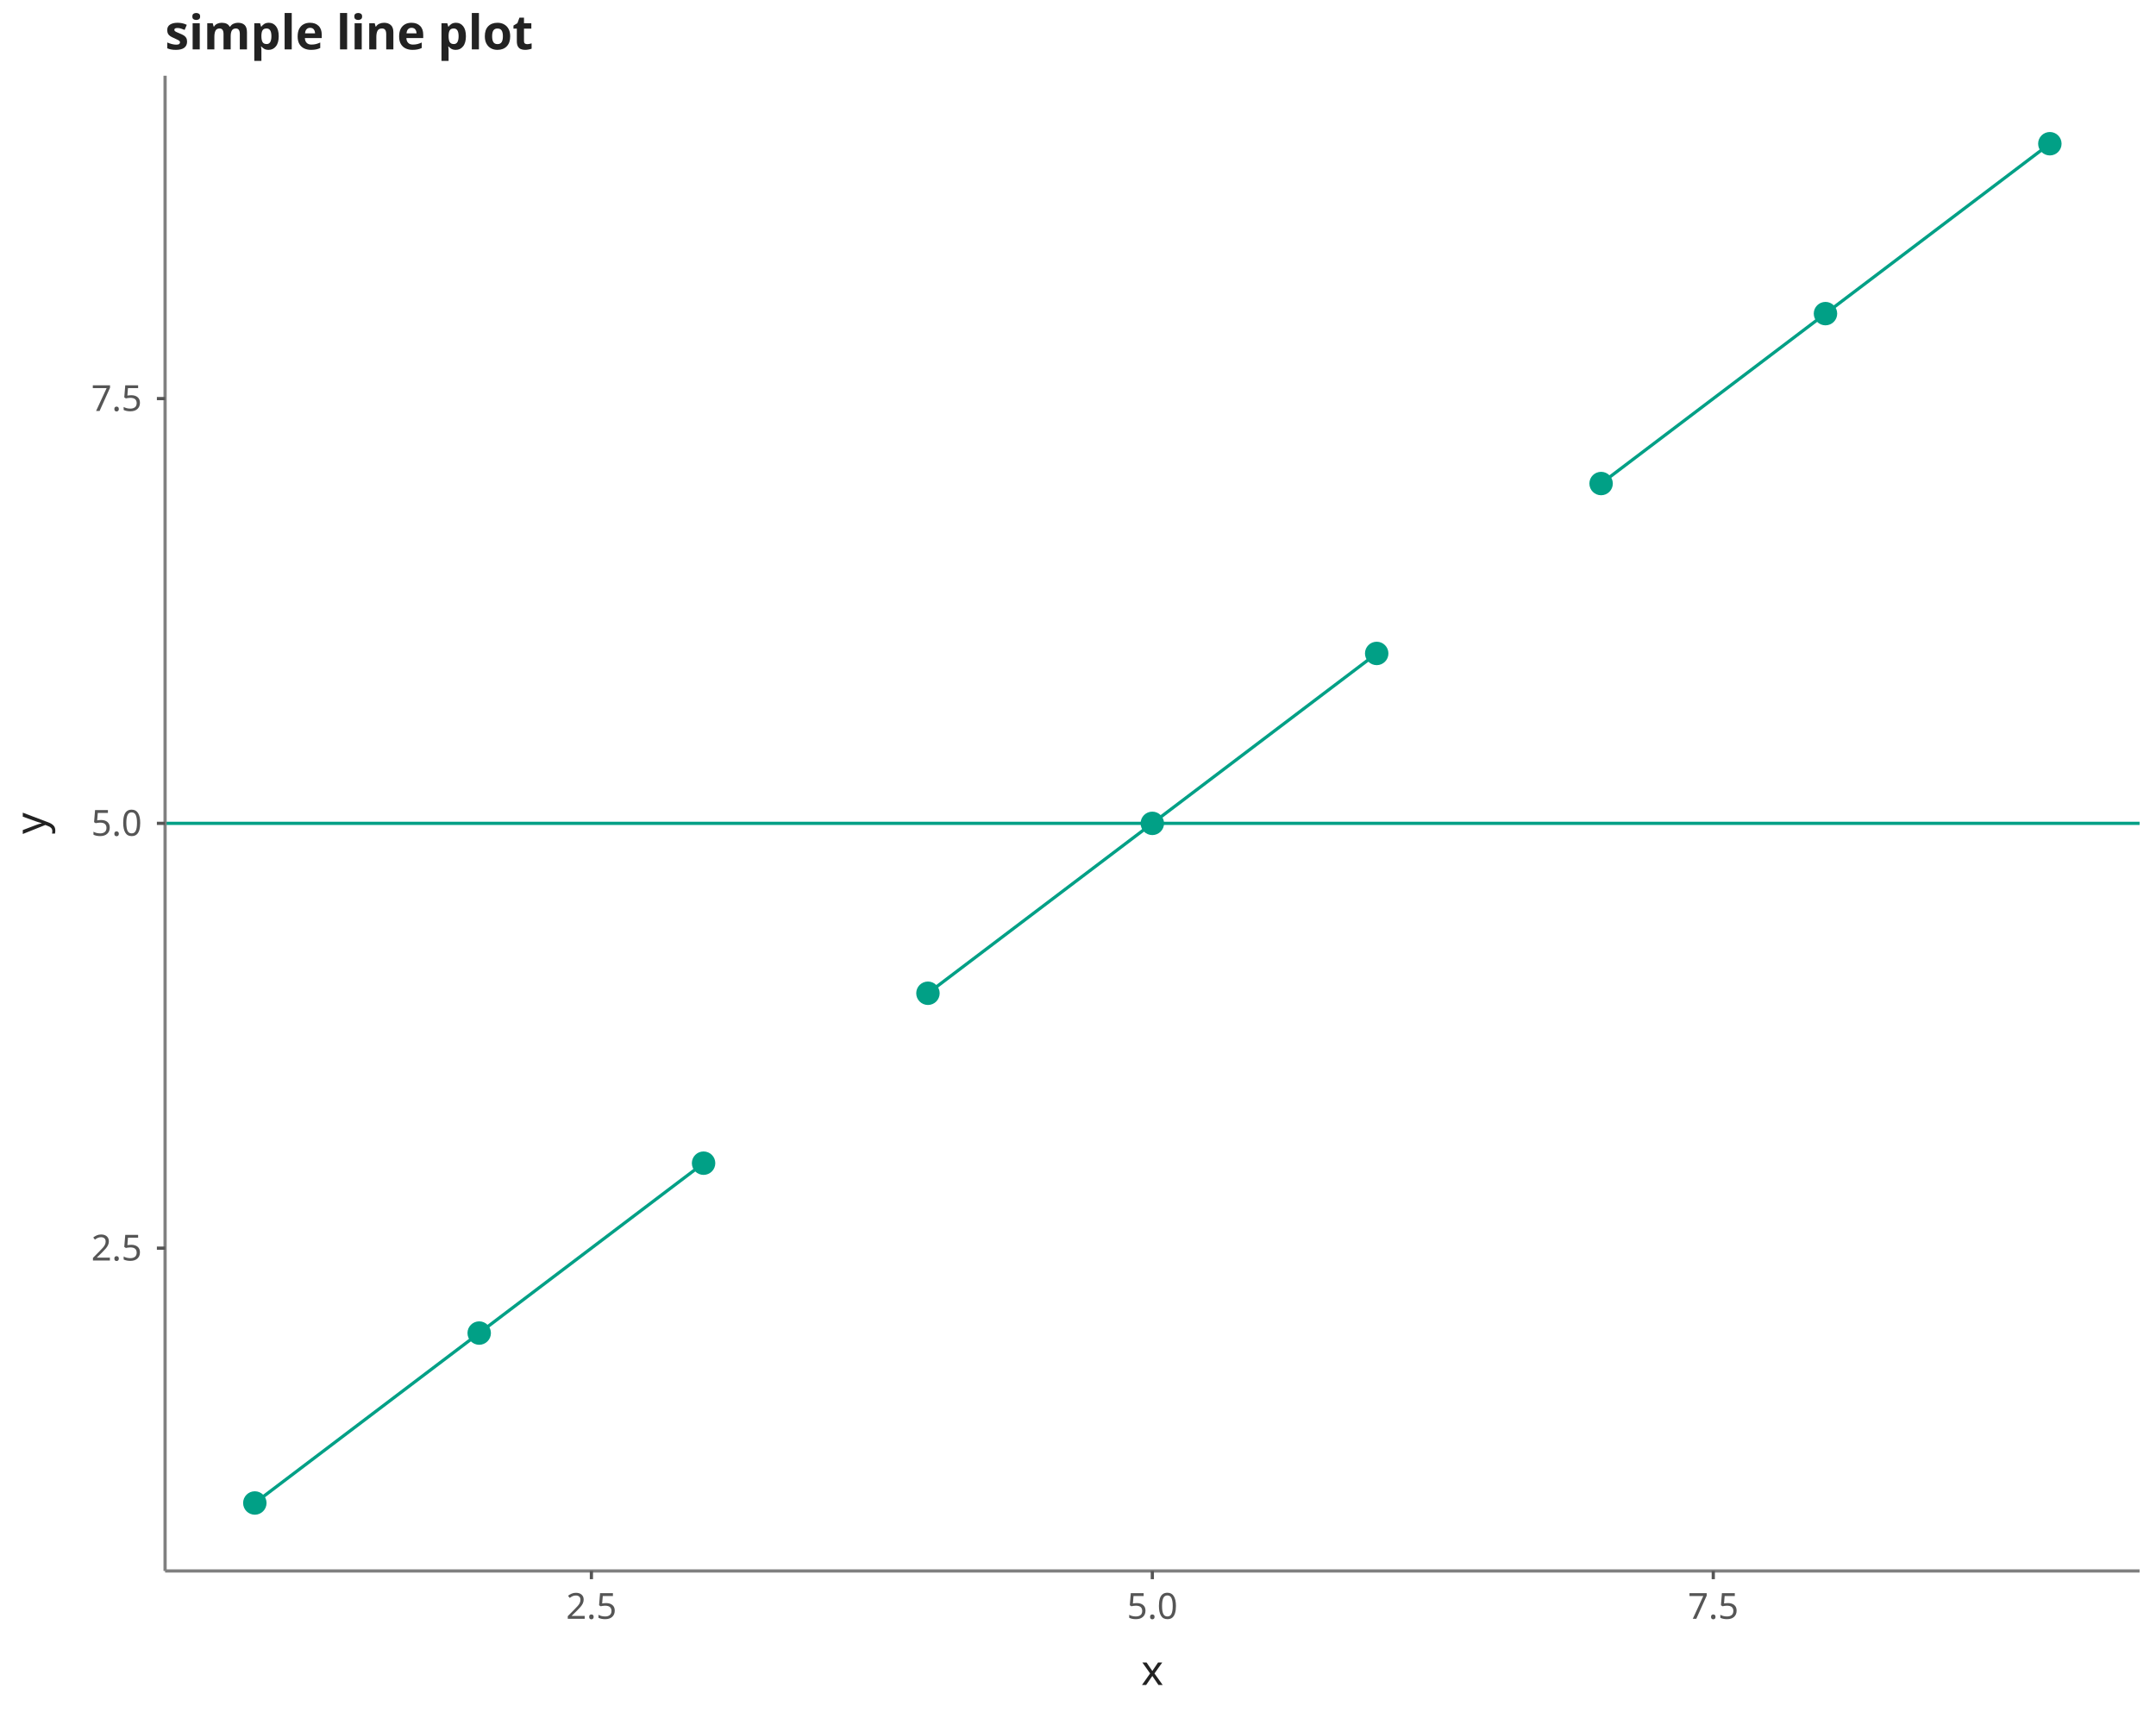
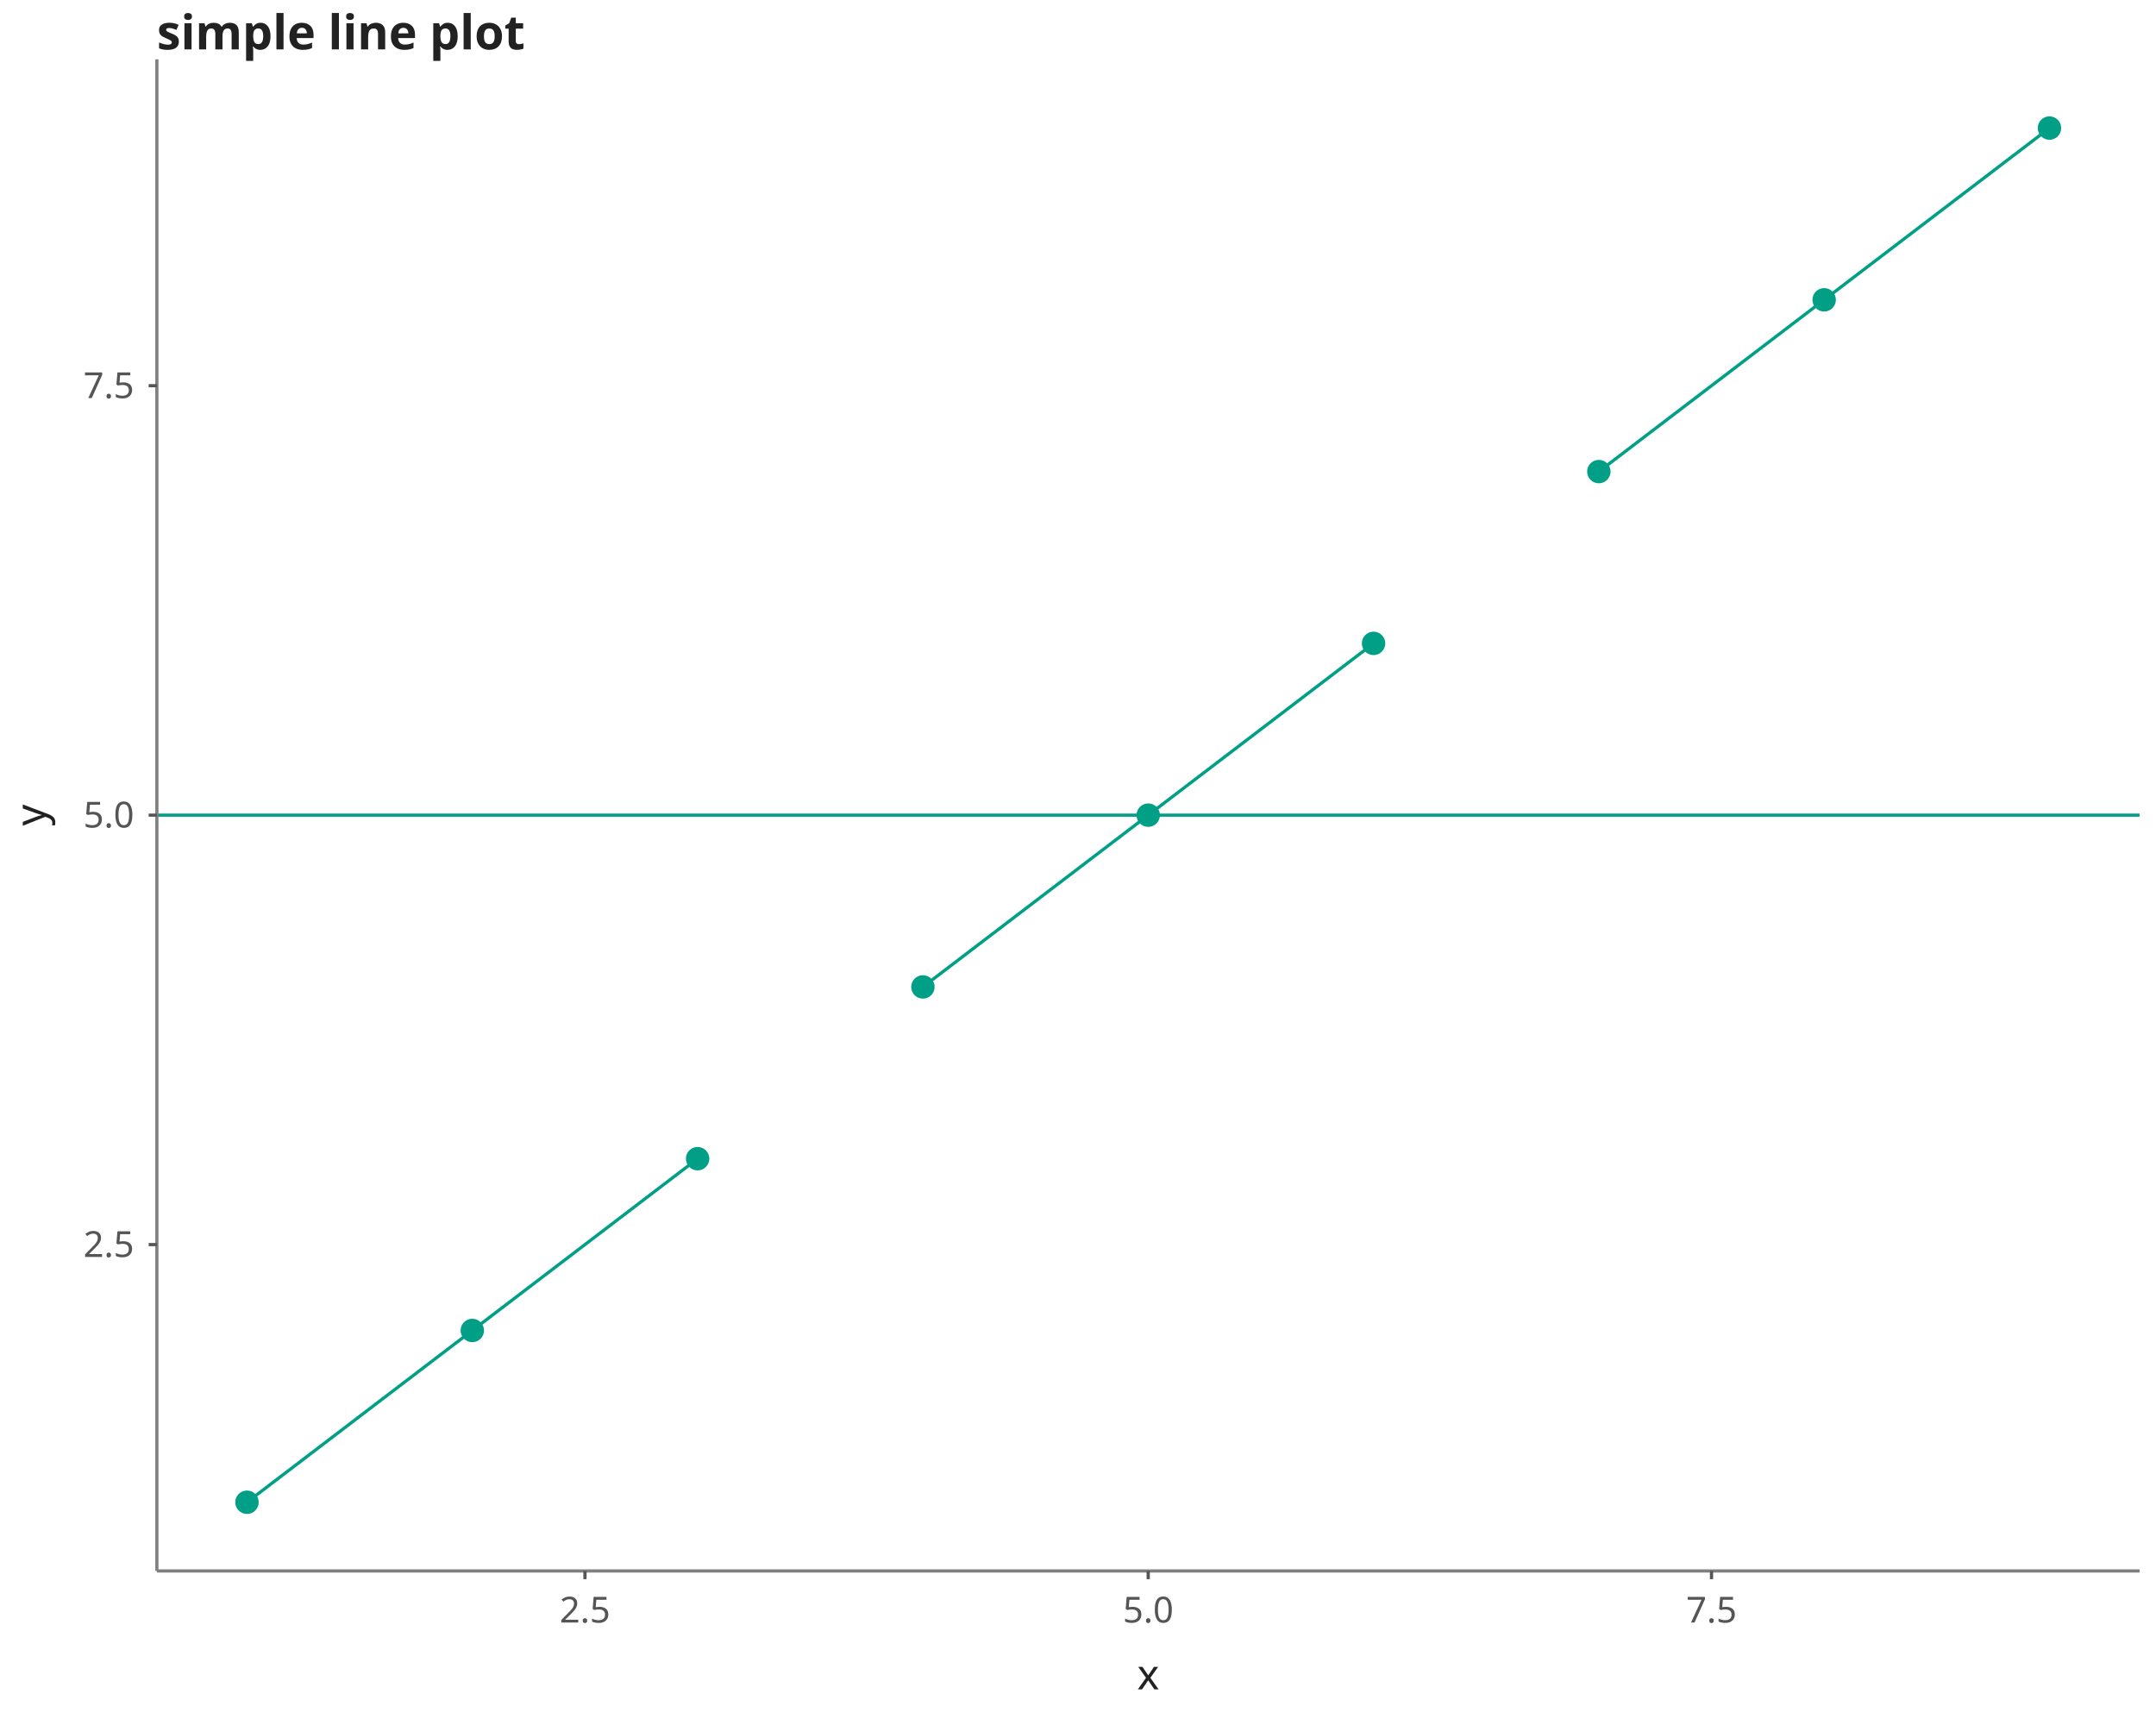
<svg xmlns="http://www.w3.org/2000/svg" class="svglite" data-engine-version="2.0" width="720.00pt" height="576.00pt" viewBox="0 0 720.00 576.00">
  <defs>
    <style type="text/css">
    .svglite line, .svglite polyline, .svglite polygon, .svglite path, .svglite rect, .svglite circle {
      fill: none;
      stroke: #000000;
      stroke-linecap: round;
      stroke-linejoin: round;
      stroke-miterlimit: 10.00;
    }
  </style>
  </defs>
  <rect width="100%" height="100%" style="stroke: none; fill: #FFFFFF;" />
  <defs>
    <clipPath id="cpMC4wMHw3MjAuMDB8MC4wMHw1NzYuMDA=">
      <rect x="0.00" y="0.00" width="720.00" height="576.00" />
    </clipPath>
  </defs>
  <g clip-path="url(#cpMC4wMHw3MjAuMDB8MC4wMHw1NzYuMDA=)">
    <rect x="0.00" y="0.00" width="720.00" height="576.00" style="stroke-width: 1.07; stroke: #FFFFFF; fill: #FFFFFF;" />
  </g>
  <defs>
-     <clipPath id="cpNTUuMTN8NzE0LjUyfDI1LjI5fDUyNC41Ng==">
-       <rect x="55.13" y="25.29" width="659.39" height="499.27" />
+     <clipPath id="cpNTIuMzl8NzE0LjUyfDE5LjgxfDUyNC41Ng==">
+       <rect x="52.39" y="19.81" width="662.13" height="504.75" />
    </clipPath>
  </defs>
-   <g clip-path="url(#cpNTUuMTN8NzE0LjUyfDI1LjI5fDUyNC41Ng==)">
-     <circle cx="85.10" cy="501.87" r="3.56" style="stroke-width: 0.71; stroke: #01A086; fill: #01A086;" />
-     <circle cx="160.03" cy="445.13" r="3.56" style="stroke-width: 0.71; stroke: #01A086; fill: #01A086;" />
-     <circle cx="234.96" cy="388.40" r="3.56" style="stroke-width: 0.71; stroke: #01A086; fill: #01A086;" />
-     <circle cx="309.89" cy="331.66" r="3.56" style="stroke-width: 0.71; stroke: #01A086; fill: #01A086;" />
-     <circle cx="384.82" cy="274.93" r="3.56" style="stroke-width: 0.71; stroke: #01A086; fill: #01A086;" />
-     <circle cx="459.75" cy="218.19" r="3.56" style="stroke-width: 0.71; stroke: #01A086; fill: #01A086;" />
-     <circle cx="534.69" cy="161.46" r="3.56" style="stroke-width: 0.71; stroke: #01A086; fill: #01A086;" />
-     <circle cx="609.62" cy="104.72" r="3.56" style="stroke-width: 0.71; stroke: #01A086; fill: #01A086;" />
-     <circle cx="684.55" cy="47.99" r="3.56" style="stroke-width: 0.71; stroke: #01A086; fill: #01A086;" />
-     <polyline points="85.10,501.87 160.03,445.13 234.96,388.40 " style="stroke-width: 1.07; stroke: #01A086; stroke-linecap: butt;" />
-     <polyline points="309.89,331.66 384.82,274.93 459.75,218.19 " style="stroke-width: 1.07; stroke: #01A086; stroke-linecap: butt;" />
-     <polyline points="534.69,161.46 609.62,104.72 684.55,47.99 " style="stroke-width: 1.07; stroke: #01A086; stroke-linecap: butt;" />
-     <line x1="55.13" y1="274.93" x2="714.52" y2="274.93" style="stroke-width: 1.07; stroke: #01A086; stroke-linecap: butt;" />
+   <g clip-path="url(#cpNTIuMzl8NzE0LjUyfDE5LjgxfDUyNC41Ng==)">
+     <circle cx="82.48" cy="501.62" r="3.56" style="stroke-width: 0.71; stroke: #01A086; fill: #01A086;" />
+     <circle cx="157.73" cy="444.26" r="3.56" style="stroke-width: 0.71; stroke: #01A086; fill: #01A086;" />
+     <circle cx="232.97" cy="386.90" r="3.56" style="stroke-width: 0.71; stroke: #01A086; fill: #01A086;" />
+     <circle cx="308.21" cy="329.55" r="3.56" style="stroke-width: 0.71; stroke: #01A086; fill: #01A086;" />
+     <circle cx="383.45" cy="272.19" r="3.56" style="stroke-width: 0.71; stroke: #01A086; fill: #01A086;" />
+     <circle cx="458.70" cy="214.83" r="3.56" style="stroke-width: 0.71; stroke: #01A086; fill: #01A086;" />
+     <circle cx="533.94" cy="157.47" r="3.56" style="stroke-width: 0.71; stroke: #01A086; fill: #01A086;" />
+     <circle cx="609.18" cy="100.11" r="3.56" style="stroke-width: 0.71; stroke: #01A086; fill: #01A086;" />
+     <circle cx="684.42" cy="42.76" r="3.56" style="stroke-width: 0.71; stroke: #01A086; fill: #01A086;" />
+     <polyline points="82.48,501.62 157.73,444.26 232.97,386.90 " style="stroke-width: 1.07; stroke: #01A086; stroke-linecap: butt;" />
+     <polyline points="308.21,329.55 383.45,272.19 458.70,214.83 " style="stroke-width: 1.07; stroke: #01A086; stroke-linecap: butt;" />
+     <polyline points="533.94,157.47 609.18,100.11 684.42,42.76 " style="stroke-width: 1.07; stroke: #01A086; stroke-linecap: butt;" />
+     <line x1="52.39" y1="272.19" x2="714.52" y2="272.19" style="stroke-width: 1.07; stroke: #01A086; stroke-linecap: butt;" />
  </g>
  <g clip-path="url(#cpMC4wMHw3MjAuMDB8MC4wMHw1NzYuMDA=)">
-     <polyline points="55.13,524.56 55.13,25.29 " style="stroke-width: 1.07; stroke: #808080; stroke-linecap: butt;" />
-     <text x="47.41" y="420.90" text-anchor="end" style="font-size: 12.00px; fill: #555555; font-family: sans;" textLength="16.68px" lengthAdjust="spacingAndGlyphs">2.5</text>
-     <text x="47.41" y="279.06" text-anchor="end" style="font-size: 12.00px; fill: #555555; font-family: sans;" textLength="16.68px" lengthAdjust="spacingAndGlyphs">5.0</text>
-     <text x="47.41" y="137.22" text-anchor="end" style="font-size: 12.00px; fill: #555555; font-family: sans;" textLength="16.68px" lengthAdjust="spacingAndGlyphs">7.5</text>
-     <polyline points="52.39,416.77 55.13,416.77 " style="stroke-width: 1.07; stroke: #555555; stroke-linecap: butt;" />
-     <polyline points="52.39,274.93 55.13,274.93 " style="stroke-width: 1.07; stroke: #555555; stroke-linecap: butt;" />
-     <polyline points="52.39,133.09 55.13,133.09 " style="stroke-width: 1.07; stroke: #555555; stroke-linecap: butt;" />
-     <polyline points="55.13,524.56 714.52,524.56 " style="stroke-width: 1.07; stroke: #808080; stroke-linecap: butt;" />
-     <polyline points="197.50,527.30 197.50,524.56 " style="stroke-width: 1.07; stroke: #555555; stroke-linecap: butt;" />
-     <polyline points="384.82,527.30 384.82,524.56 " style="stroke-width: 1.07; stroke: #555555; stroke-linecap: butt;" />
-     <polyline points="572.15,527.30 572.15,524.56 " style="stroke-width: 1.07; stroke: #555555; stroke-linecap: butt;" />
-     <text x="197.50" y="540.54" text-anchor="middle" style="font-size: 12.00px; fill: #555555; font-family: sans;" textLength="16.68px" lengthAdjust="spacingAndGlyphs">2.5</text>
-     <text x="384.82" y="540.54" text-anchor="middle" style="font-size: 12.00px; fill: #555555; font-family: sans;" textLength="16.68px" lengthAdjust="spacingAndGlyphs">5.0</text>
-     <text x="572.15" y="540.54" text-anchor="middle" style="font-size: 12.00px; fill: #555555; font-family: sans;" textLength="16.68px" lengthAdjust="spacingAndGlyphs">7.5</text>
-     <text x="384.82" y="562.63" text-anchor="middle" style="font-size: 14.00px; fill: #222222; font-family: sans;" textLength="7.01px" lengthAdjust="spacingAndGlyphs">x</text>
-     <text transform="translate(15.11,274.93) rotate(-90)" text-anchor="middle" style="font-size: 14.00px; fill: #222222; font-family: sans;" textLength="7.01px" lengthAdjust="spacingAndGlyphs">y</text>
-     <text x="55.13" y="16.49" style="font-size: 16.00px; font-weight: bold; fill: #222222; font-family: sans;" textLength="105.83px" lengthAdjust="spacingAndGlyphs">simple line plot</text>
+     <polyline points="52.39,524.56 52.39,19.81 " style="stroke-width: 1.07; stroke: #808080; stroke-linecap: butt;" />
+     <text x="36.32" y="419.71" text-anchor="middle" style="font-size: 12.00px; fill: #555555; font-family: sans;" textLength="16.68px" lengthAdjust="spacingAndGlyphs">2.5</text>
+     <text x="36.32" y="276.32" text-anchor="middle" style="font-size: 12.00px; fill: #555555; font-family: sans;" textLength="16.68px" lengthAdjust="spacingAndGlyphs">5.0</text>
+     <text x="36.32" y="132.92" text-anchor="middle" style="font-size: 12.00px; fill: #555555; font-family: sans;" textLength="16.68px" lengthAdjust="spacingAndGlyphs">7.5</text>
+     <polyline points="49.65,415.58 52.39,415.58 " style="stroke-width: 1.07; stroke: #555555; stroke-linecap: butt;" />
+     <polyline points="49.65,272.19 52.39,272.19 " style="stroke-width: 1.07; stroke: #555555; stroke-linecap: butt;" />
+     <polyline points="49.65,128.79 52.39,128.79 " style="stroke-width: 1.07; stroke: #555555; stroke-linecap: butt;" />
+     <polyline points="52.39,524.56 714.52,524.56 " style="stroke-width: 1.07; stroke: #808080; stroke-linecap: butt;" />
+     <polyline points="195.35,527.30 195.35,524.56 " style="stroke-width: 1.07; stroke: #555555; stroke-linecap: butt;" />
+     <polyline points="383.45,527.30 383.45,524.56 " style="stroke-width: 1.07; stroke: #555555; stroke-linecap: butt;" />
+     <polyline points="571.56,527.30 571.56,524.56 " style="stroke-width: 1.07; stroke: #555555; stroke-linecap: butt;" />
+     <text x="195.35" y="541.79" text-anchor="middle" style="font-size: 12.00px; fill: #555555; font-family: sans;" textLength="16.68px" lengthAdjust="spacingAndGlyphs">2.5</text>
+     <text x="383.45" y="541.79" text-anchor="middle" style="font-size: 12.00px; fill: #555555; font-family: sans;" textLength="16.68px" lengthAdjust="spacingAndGlyphs">5.0</text>
+     <text x="571.56" y="541.79" text-anchor="middle" style="font-size: 12.00px; fill: #555555; font-family: sans;" textLength="16.68px" lengthAdjust="spacingAndGlyphs">7.5</text>
+     <text x="383.45" y="564.09" text-anchor="middle" style="font-size: 14.00px; fill: #222222; font-family: sans;" textLength="7.01px" lengthAdjust="spacingAndGlyphs">x</text>
+     <text transform="translate(15.11,272.19) rotate(-90)" text-anchor="middle" style="font-size: 14.00px; fill: #222222; font-family: sans;" textLength="7.01px" lengthAdjust="spacingAndGlyphs">y</text>
+     <text x="52.39" y="16.49" style="font-size: 16.00px; font-weight: bold; fill: #222222; font-family: sans;" textLength="105.83px" lengthAdjust="spacingAndGlyphs">simple line plot</text>
  </g>
</svg>
